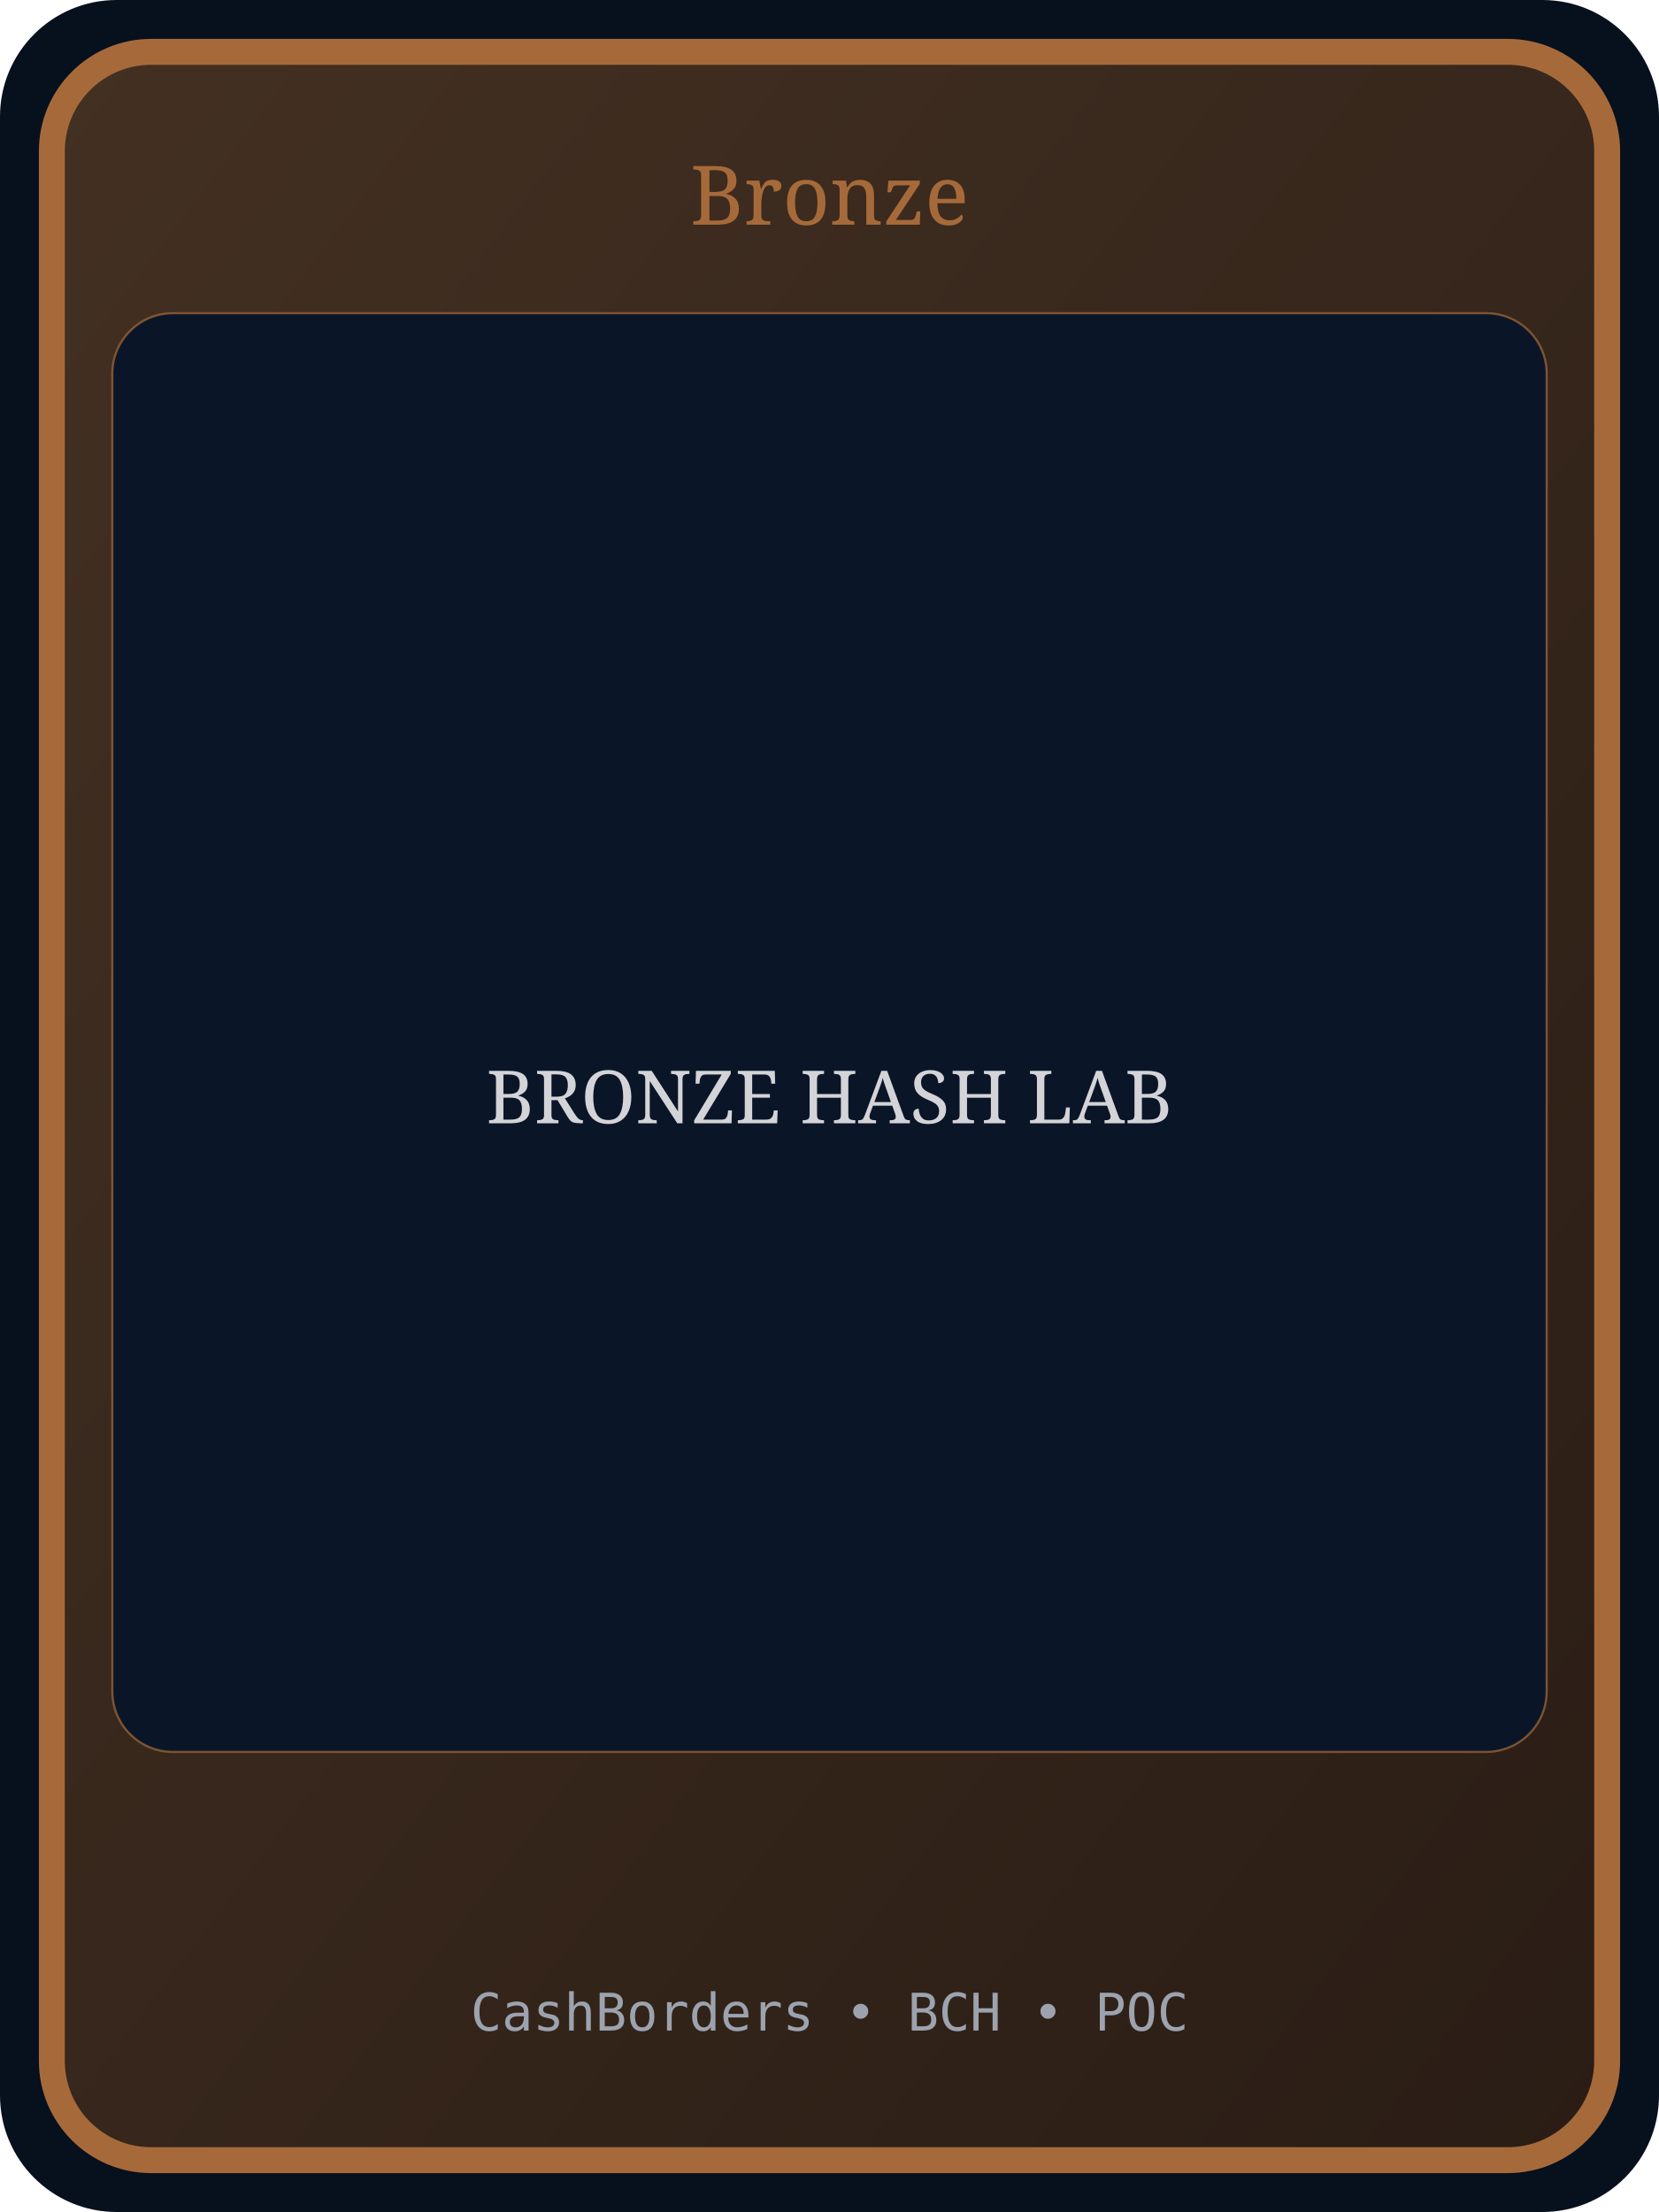
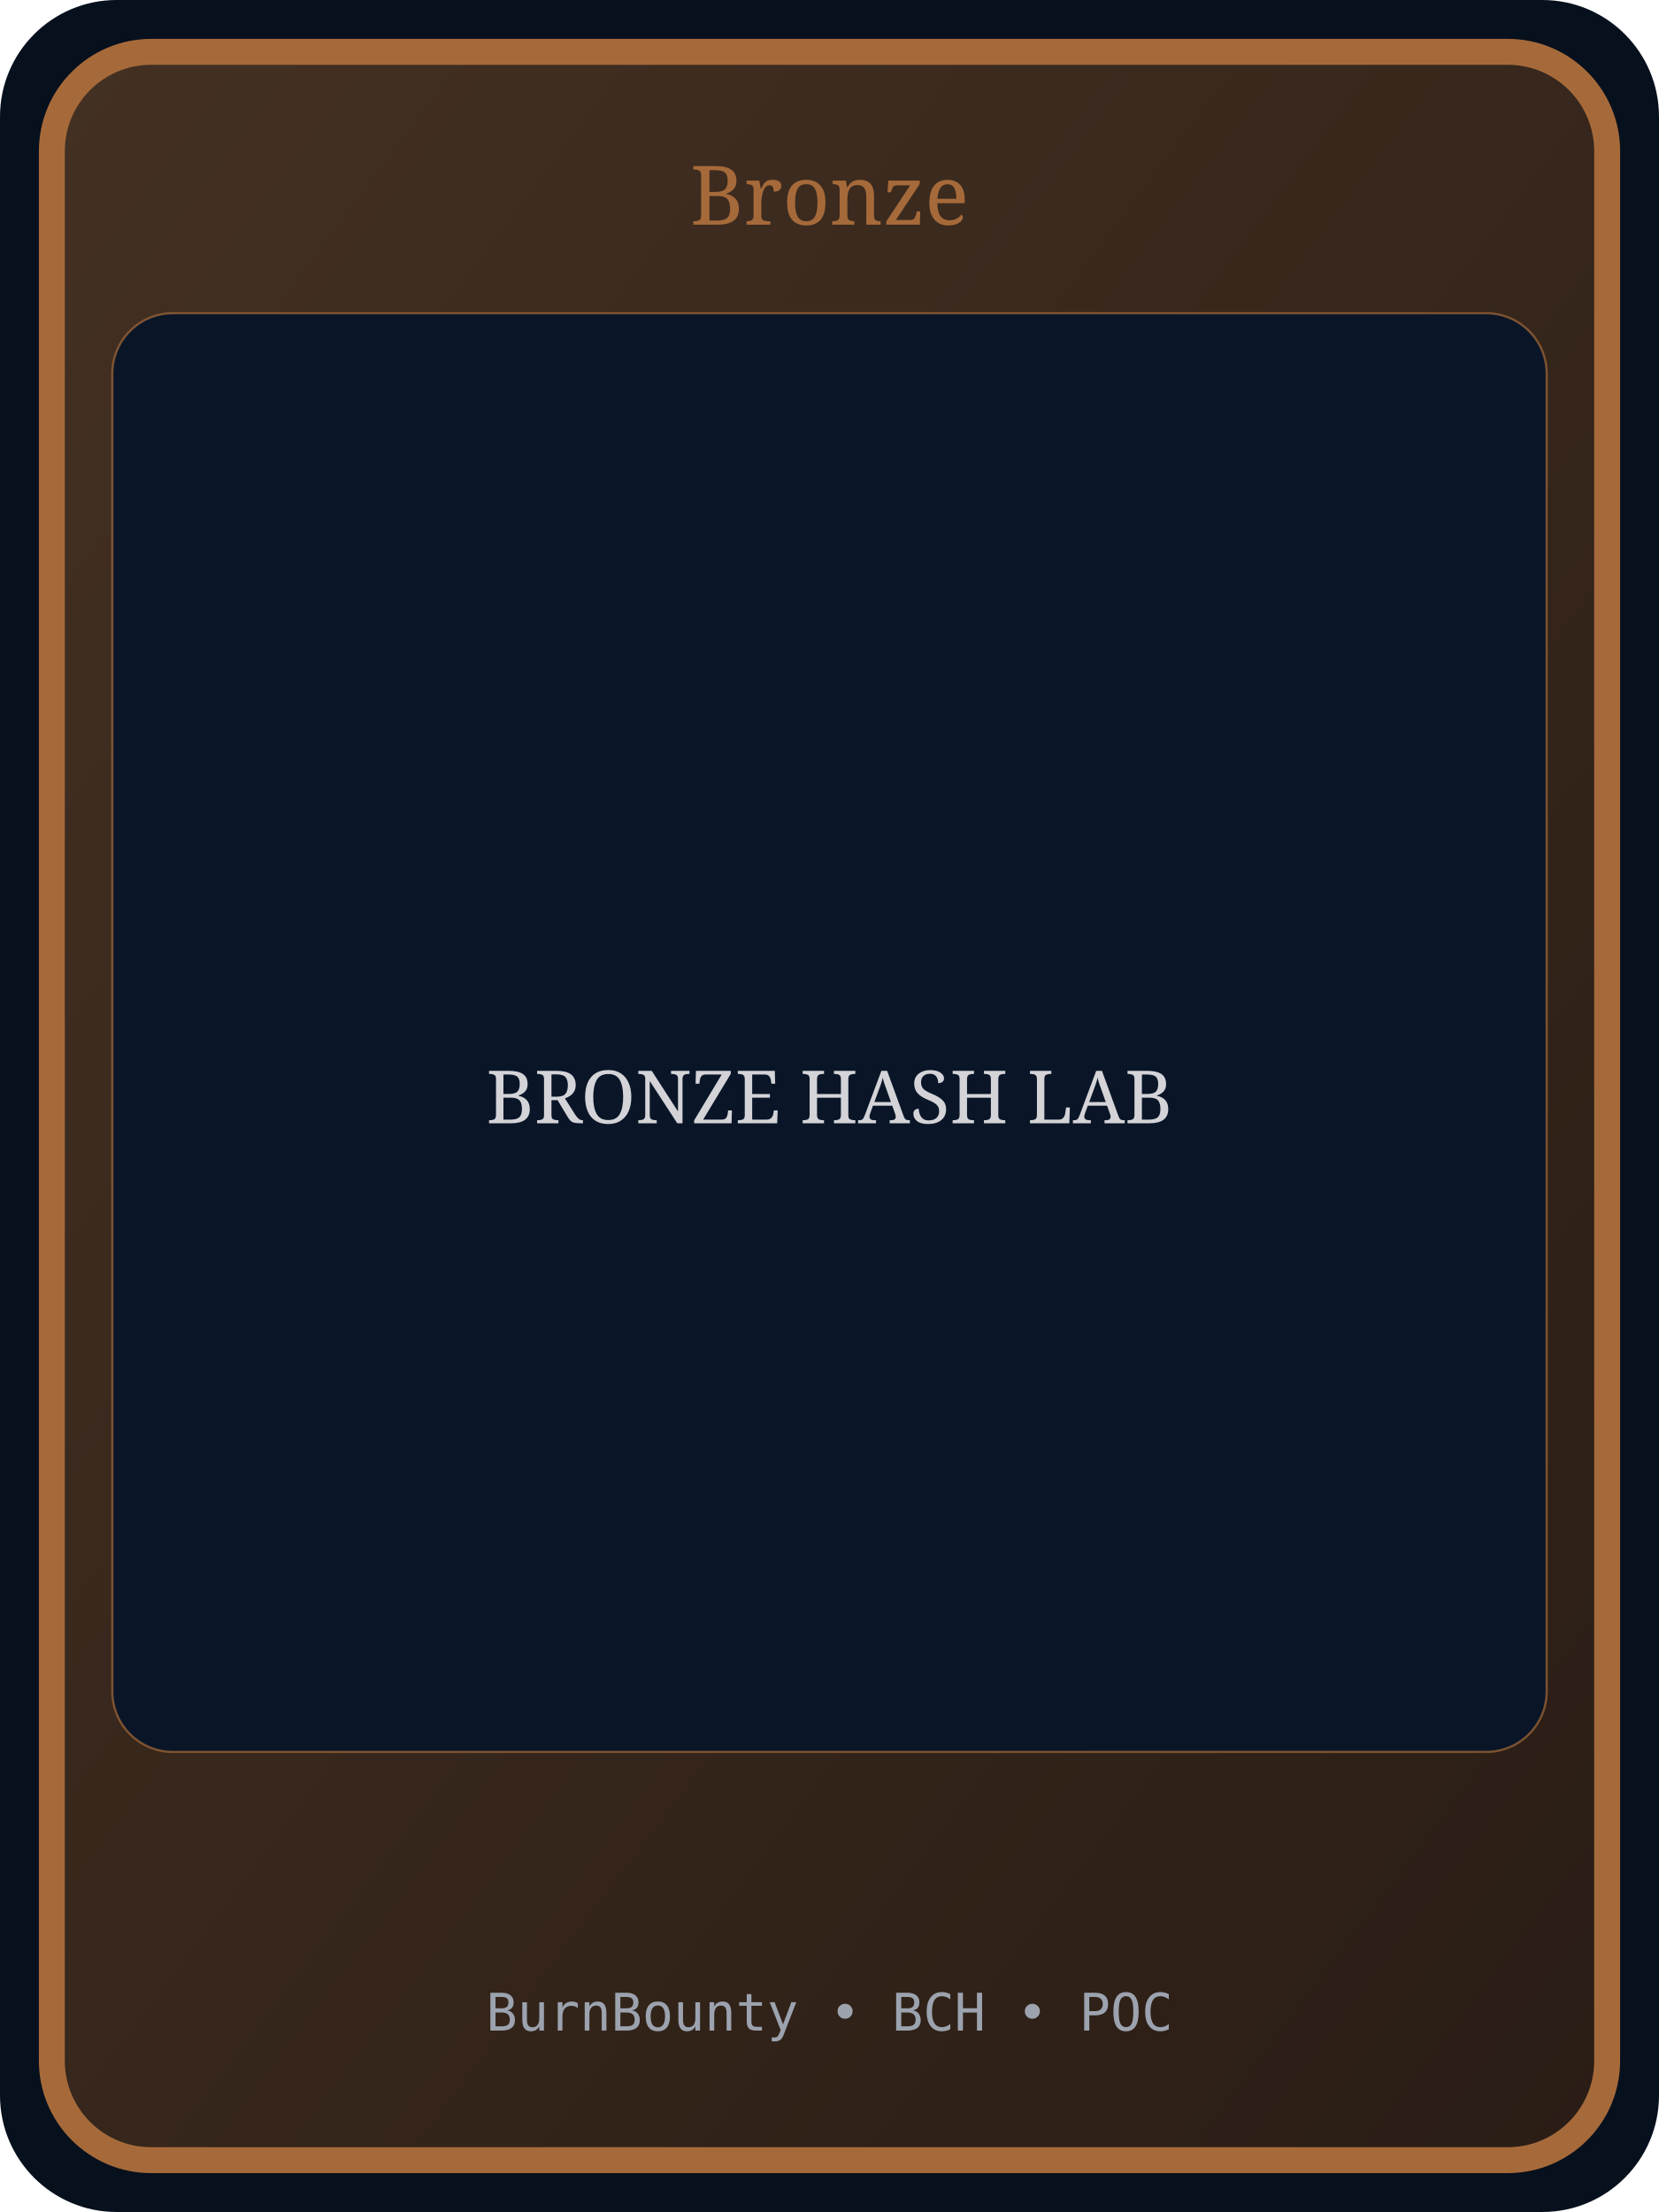
<svg xmlns="http://www.w3.org/2000/svg" width="768" height="1024" viewBox="0 0 768 1024">
  <defs>
    <linearGradient id="bg" x1="0" y1="0" x2="1" y2="1">
      <stop offset="0%" stop-color="#433022" />
      <stop offset="100%" stop-color="#2a1d15" />
    </linearGradient>
  </defs>
  <rect width="768" height="1024" rx="54" fill="#07101d" />
  <rect x="24" y="24" width="720" height="976" rx="46" fill="url(#bg)" stroke="#a66a3a" stroke-width="12" />
  <rect x="52" y="145" width="664" height="666" rx="28" fill="#0a1628" stroke="#a66a3a" stroke-opacity="0.7" />
  <text x="384" y="104" fill="#a66a3a" font-size="38" font-family="Georgia, serif" text-anchor="middle">Bronze</text>
  <text x="384" y="520" fill="#d4d4d8" font-size="34" font-family="Georgia, serif" text-anchor="middle">BRONZE HASH LAB</text>
-   <text x="384" y="940" fill="#9ca3af" font-size="24" font-family="monospace" text-anchor="middle">CashBorders • BCH • POC</text>
+   <text x="384" y="940" fill="#9ca3af" font-size="24" font-family="monospace" text-anchor="middle">BurnBounty • BCH • POC</text>
</svg>
